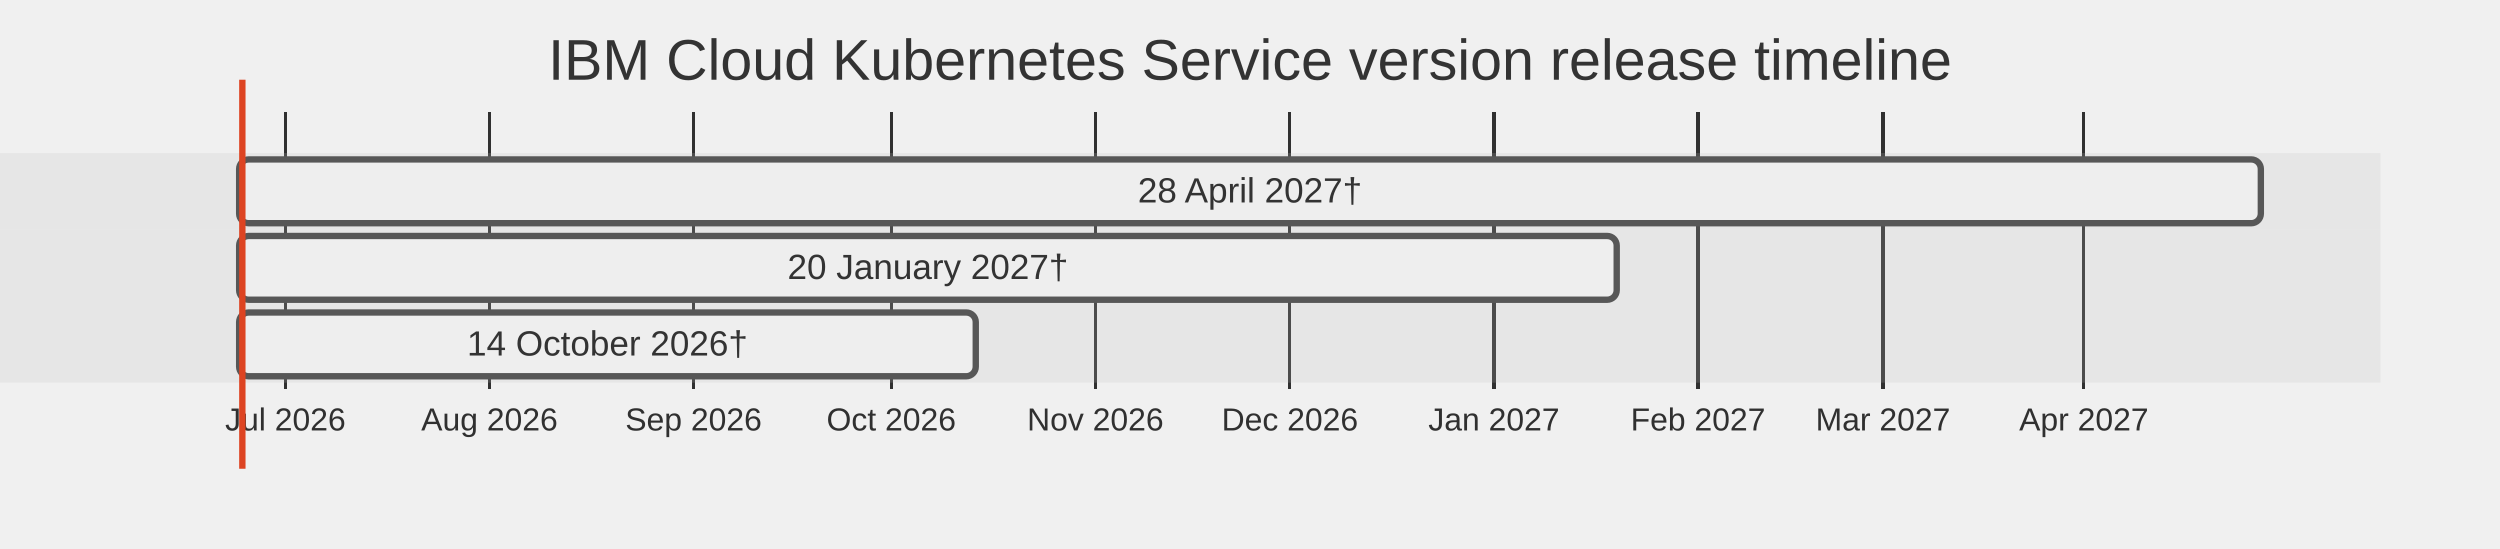
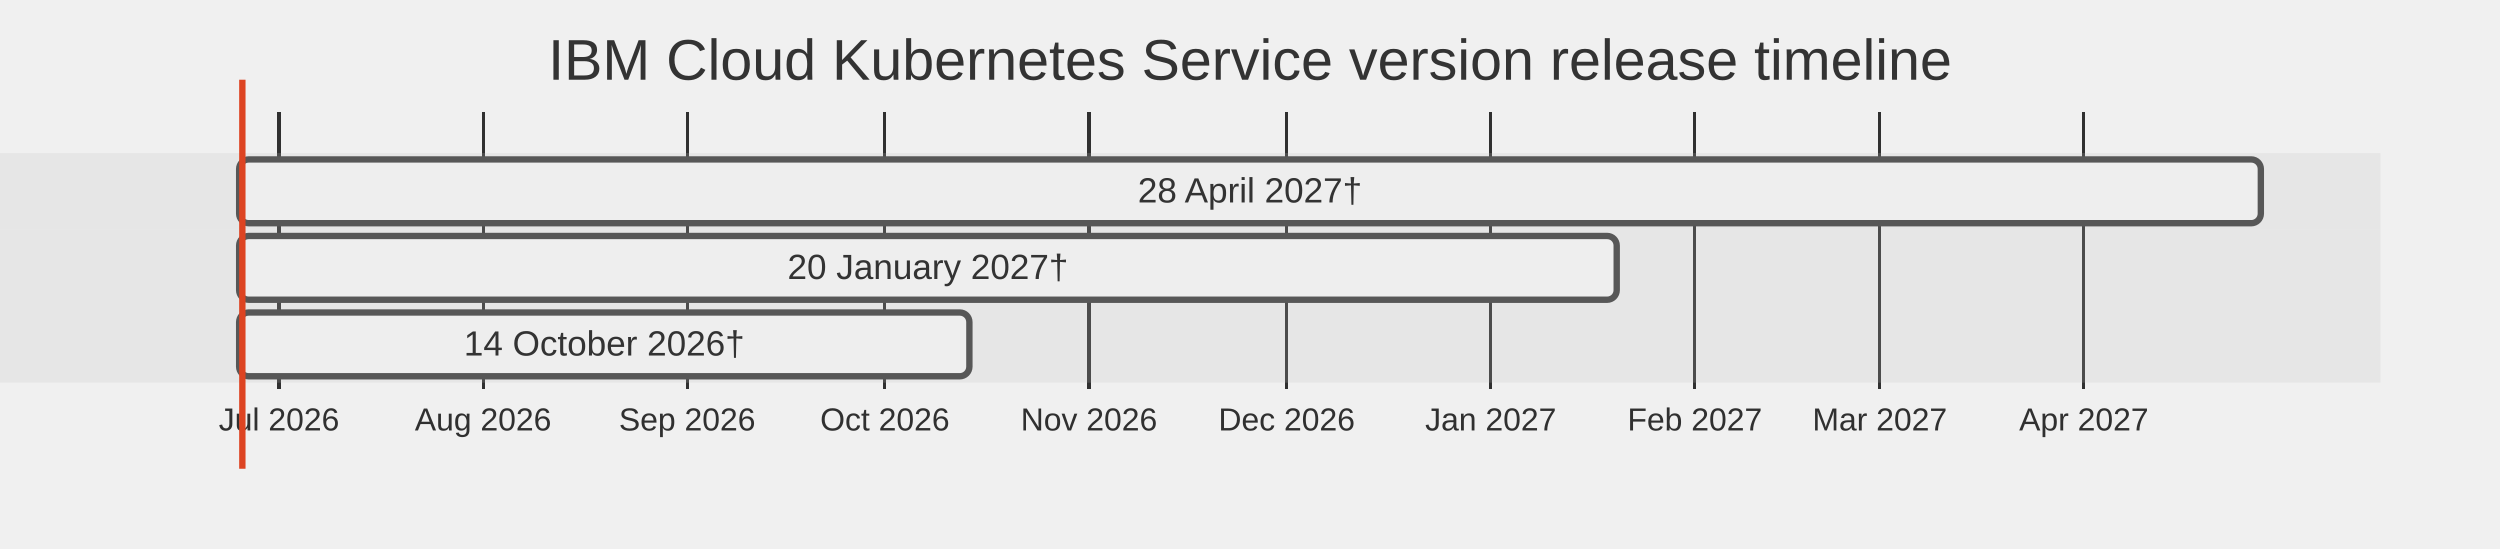
<svg xmlns="http://www.w3.org/2000/svg" id="my-svg" width="100%" viewBox="0 0 784 172" style="max-width: 784px; background-color: white;" role="graphics-document document" aria-roledescription="gantt">
  <style>#my-svg{font-family:"trebuchet ms",verdana,arial,sans-serif;font-size:16px;fill:#000000;}@keyframes edge-animation-frame{from{stroke-dashoffset:0;}}@keyframes dash{to{stroke-dashoffset:0;}}#my-svg .edge-animation-slow{stroke-dasharray:9,5!important;stroke-dashoffset:900;animation:dash 50s linear infinite;stroke-linecap:round;}#my-svg .edge-animation-fast{stroke-dasharray:9,5!important;stroke-dashoffset:900;animation:dash 20s linear infinite;stroke-linecap:round;}#my-svg .error-icon{fill:#552222;}#my-svg .error-text{fill:#552222;stroke:#552222;}#my-svg .edge-thickness-normal{stroke-width:1px;}#my-svg .edge-thickness-thick{stroke-width:3.5px;}#my-svg .edge-pattern-solid{stroke-dasharray:0;}#my-svg .edge-thickness-invisible{stroke-width:0;fill:none;}#my-svg .edge-pattern-dashed{stroke-dasharray:3;}#my-svg .edge-pattern-dotted{stroke-dasharray:2;}#my-svg .marker{fill:#666;stroke:#666;}#my-svg .marker.cross{stroke:#666;}#my-svg svg{font-family:"trebuchet ms",verdana,arial,sans-serif;font-size:16px;}#my-svg p{margin:0;}#my-svg .mermaid-main-font{font-family:"trebuchet ms",verdana,arial,sans-serif;}#my-svg .exclude-range{fill:#eeeeee;}#my-svg .section{stroke:none;opacity:0.2;}#my-svg .section0{fill:hsl(0, 0%, 73.922%);}#my-svg .section2{fill:hsl(0, 0%, 73.922%);}#my-svg .section1,#my-svg .section3{fill:white;opacity:0.2;}#my-svg .sectionTitle0{fill:#333;}#my-svg .sectionTitle1{fill:#333;}#my-svg .sectionTitle2{fill:#333;}#my-svg .sectionTitle3{fill:#333;}#my-svg .sectionTitle{text-anchor:start;font-family:"trebuchet ms",verdana,arial,sans-serif;}#my-svg .grid .tick{stroke:hsl(0, 0%, 90%);opacity:0.8;shape-rendering:crispEdges;}#my-svg .grid .tick text{font-family:"trebuchet ms",verdana,arial,sans-serif;fill:#000000;}#my-svg .grid path{stroke-width:0;}#my-svg .today{fill:none;stroke:#d42;stroke-width:2px;}#my-svg .task{stroke-width:2;}#my-svg .taskText{text-anchor:middle;font-family:"trebuchet ms",verdana,arial,sans-serif;}#my-svg .taskTextOutsideRight{fill:#333;text-anchor:start;font-family:"trebuchet ms",verdana,arial,sans-serif;}#my-svg .taskTextOutsideLeft{fill:#333;text-anchor:end;}#my-svg .task.clickable{cursor:pointer;}#my-svg .taskText.clickable{cursor:pointer;fill:#003163!important;font-weight:bold;}#my-svg .taskTextOutsideLeft.clickable{cursor:pointer;fill:#003163!important;font-weight:bold;}#my-svg .taskTextOutsideRight.clickable{cursor:pointer;fill:#003163!important;font-weight:bold;}#my-svg .taskText0,#my-svg .taskText1,#my-svg .taskText2,#my-svg .taskText3{fill:white;}#my-svg .task0,#my-svg .task1,#my-svg .task2,#my-svg .task3{fill:#707070;stroke:hsl(0, 0%, 33.922%);}#my-svg .taskTextOutside0,#my-svg .taskTextOutside2{fill:#333;}#my-svg .taskTextOutside1,#my-svg .taskTextOutside3{fill:#333;}#my-svg .active0,#my-svg .active1,#my-svg .active2,#my-svg .active3{fill:#eee;stroke:hsl(0, 0%, 33.922%);}#my-svg .activeText0,#my-svg .activeText1,#my-svg .activeText2,#my-svg .activeText3{fill:#333!important;}#my-svg .done0,#my-svg .done1,#my-svg .done2,#my-svg .done3{stroke:#666;fill:#bbb;stroke-width:2;}#my-svg .doneText0,#my-svg .doneText1,#my-svg .doneText2,#my-svg .doneText3{fill:#333!important;}#my-svg .doneText0.taskTextOutsideLeft,#my-svg .doneText0.taskTextOutsideRight,#my-svg .doneText1.taskTextOutsideLeft,#my-svg .doneText1.taskTextOutsideRight,#my-svg .doneText2.taskTextOutsideLeft,#my-svg .doneText2.taskTextOutsideRight,#my-svg .doneText3.taskTextOutsideLeft,#my-svg .doneText3.taskTextOutsideRight{fill:#333!important;}#my-svg .crit0,#my-svg .crit1,#my-svg .crit2,#my-svg .crit3{stroke:hsl(10.909, 73.333%, 40%);fill:#d42;stroke-width:2;}#my-svg .activeCrit0,#my-svg .activeCrit1,#my-svg .activeCrit2,#my-svg .activeCrit3{stroke:hsl(10.909, 73.333%, 40%);fill:#eee;stroke-width:2;}#my-svg .doneCrit0,#my-svg .doneCrit1,#my-svg .doneCrit2,#my-svg .doneCrit3{stroke:hsl(10.909, 73.333%, 40%);fill:#bbb;stroke-width:2;cursor:pointer;shape-rendering:crispEdges;}#my-svg .milestone{transform:rotate(45deg) scale(0.8,0.8);}#my-svg .milestoneText{font-style:italic;}#my-svg .doneCritText0,#my-svg .doneCritText1,#my-svg .doneCritText2,#my-svg .doneCritText3{fill:#333!important;}#my-svg .doneCritText0.taskTextOutsideLeft,#my-svg .doneCritText0.taskTextOutsideRight,#my-svg .doneCritText1.taskTextOutsideLeft,#my-svg .doneCritText1.taskTextOutsideRight,#my-svg .doneCritText2.taskTextOutsideLeft,#my-svg .doneCritText2.taskTextOutsideRight,#my-svg .doneCritText3.taskTextOutsideLeft,#my-svg .doneCritText3.taskTextOutsideRight{fill:#333!important;}#my-svg .vert{stroke:#d42;}#my-svg .vertText{font-size:15px;text-anchor:middle;fill:#d42!important;}#my-svg .activeCritText0,#my-svg .activeCritText1,#my-svg .activeCritText2,#my-svg .activeCritText3{fill:#333!important;}#my-svg .titleText{text-anchor:middle;font-size:18px;fill:#333;font-family:"trebuchet ms",verdana,arial,sans-serif;}#my-svg .node .neo-node{stroke:#999;}#my-svg [data-look="neo"].node rect,#my-svg [data-look="neo"].cluster rect,#my-svg [data-look="neo"].node polygon{stroke:url(#my-svg-gradient);filter:drop-shadow( 1px 2px 2px rgba(185,185,185,1));}#my-svg [data-look="neo"].node path{stroke:url(#my-svg-gradient);stroke-width:1px;}#my-svg [data-look="neo"].node .outer-path{filter:drop-shadow( 1px 2px 2px rgba(185,185,185,1));}#my-svg [data-look="neo"].node .neo-line path{stroke:#999;filter:none;}#my-svg [data-look="neo"].node circle{stroke:url(#my-svg-gradient);filter:drop-shadow( 1px 2px 2px rgba(185,185,185,1));}#my-svg [data-look="neo"].node circle .state-start{fill:#000000;}#my-svg [data-look="neo"].icon-shape .icon{fill:url(#my-svg-gradient);filter:drop-shadow( 1px 2px 2px rgba(185,185,185,1));}#my-svg [data-look="neo"].icon-shape .icon-neo path{stroke:url(#my-svg-gradient);filter:drop-shadow( 1px 2px 2px rgba(185,185,185,1));}#my-svg :root{--mermaid-font-family:"trebuchet ms",verdana,arial,sans-serif;}</style>
  <g />
  <g class="grid" transform="translate(75, 122)" fill="none" font-size="10" font-family="sans-serif" text-anchor="middle">
    <path class="domain" stroke="currentColor" d="M0.5,-87V0.5H634.5V-87" />
-     <g class="tick" opacity="1" transform="translate(14.5,0)">
+     <g class="tick" opacity="1" transform="translate(12.5,0)">
      <line stroke="currentColor" y2="-87" />
      <text fill="#000" y="3" dy="1em" stroke="none" font-size="10" style="text-anchor: middle;">Jul 2026</text>
    </g>
-     <g class="tick" opacity="1" transform="translate(78.5,0)">
+     <g class="tick" opacity="1" transform="translate(76.5,0)">
      <line stroke="currentColor" y2="-87" />
      <text fill="#000" y="3" dy="1em" stroke="none" font-size="10" style="text-anchor: middle;">Aug 2026</text>
    </g>
-     <g class="tick" opacity="1" transform="translate(142.5,0)">
+     <g class="tick" opacity="1" transform="translate(140.5,0)">
      <line stroke="currentColor" y2="-87" />
      <text fill="#000" y="3" dy="1em" stroke="none" font-size="10" style="text-anchor: middle;">Sep 2026</text>
    </g>
-     <g class="tick" opacity="1" transform="translate(204.5,0)">
+     <g class="tick" opacity="1" transform="translate(202.5,0)">
      <line stroke="currentColor" y2="-87" />
      <text fill="#000" y="3" dy="1em" stroke="none" font-size="10" style="text-anchor: middle;">Oct 2026</text>
    </g>
-     <g class="tick" opacity="1" transform="translate(268.5,0)">
+     <g class="tick" opacity="1" transform="translate(266.5,0)">
      <line stroke="currentColor" y2="-87" />
      <text fill="#000" y="3" dy="1em" stroke="none" font-size="10" style="text-anchor: middle;">Nov 2026</text>
    </g>
-     <g class="tick" opacity="1" transform="translate(329.5,0)">
+     <g class="tick" opacity="1" transform="translate(328.5,0)">
      <line stroke="currentColor" y2="-87" />
      <text fill="#000" y="3" dy="1em" stroke="none" font-size="10" style="text-anchor: middle;">Dec 2026</text>
    </g>
-     <g class="tick" opacity="1" transform="translate(393.5,0)">
+     <g class="tick" opacity="1" transform="translate(392.5,0)">
      <line stroke="currentColor" y2="-87" />
      <text fill="#000" y="3" dy="1em" stroke="none" font-size="10" style="text-anchor: middle;">Jan 2027</text>
    </g>
-     <g class="tick" opacity="1" transform="translate(457.5,0)">
+     <g class="tick" opacity="1" transform="translate(456.5,0)">
      <line stroke="currentColor" y2="-87" />
      <text fill="#000" y="3" dy="1em" stroke="none" font-size="10" style="text-anchor: middle;">Feb 2027</text>
    </g>
-     <g class="tick" opacity="1" transform="translate(515.5,0)">
+     <g class="tick" opacity="1" transform="translate(514.5,0)">
      <line stroke="currentColor" y2="-87" />
      <text fill="#000" y="3" dy="1em" stroke="none" font-size="10" style="text-anchor: middle;">Mar 2027</text>
    </g>
    <g class="tick" opacity="1" transform="translate(578.5,0)">
      <line stroke="currentColor" y2="-87" />
      <text fill="#000" y="3" dy="1em" stroke="none" font-size="10" style="text-anchor: middle;">Apr 2027</text>
    </g>
  </g>
  <g>
    <rect x="0" y="48" width="746.5" height="24" class="section section0" />
    <rect x="0" y="72" width="746.5" height="24" class="section section0" />
    <rect x="0" y="96" width="746.5" height="24" class="section section0" />
  </g>
  <g>
    <rect id="my-svg-task1" rx="3" ry="3" x="75" y="50" width="634" height="20" transform-origin="392px 60px" class="task active0" />
    <rect id="my-svg-task2" rx="3" ry="3" x="75" y="74" width="432" height="20" transform-origin="291px 84px" class="task active0" />
-     <rect id="my-svg-task3" rx="3" ry="3" x="75" y="98" width="231" height="20" transform-origin="190.5px 108px" class="task active0" />
+     <rect id="my-svg-task3" rx="3" ry="3" x="75" y="98" width="229" height="20" transform-origin="189.5px 108px" class="task active0" />
    <text id="my-svg-task1-text" font-size="11" x="392" y="63.5" class="taskText taskText0 activeText0 width-80.12646484375">28 April 2027†      </text>
    <text id="my-svg-task2-text" font-size="11" x="291" y="87.5" class="taskText taskText0 activeText0 width-96.685546875">20 January 2027†    </text>
-     <text id="my-svg-task3-text" font-size="11" x="190.5" y="111.5" class="taskText taskText0 activeText0 width-99.005859375">14 October 2026†    </text>
+     <text id="my-svg-task3-text" font-size="11" x="189.5" y="111.5" class="taskText taskText0 activeText0 width-99.005859375">14 October 2026†    </text>
  </g>
  <g>
    <text dy="0em" x="10" y="86" font-size="11" class="sectionTitle sectionTitle0">
      <tspan alignment-baseline="central" x="10" />
    </text>
  </g>
  <g class="today">
    <line x1="76" x2="76" y1="25" y2="147" class="today" />
  </g>
  <text x="392" y="25" class="titleText">IBM Cloud Kubernetes Service version release timeline</text>
</svg>
